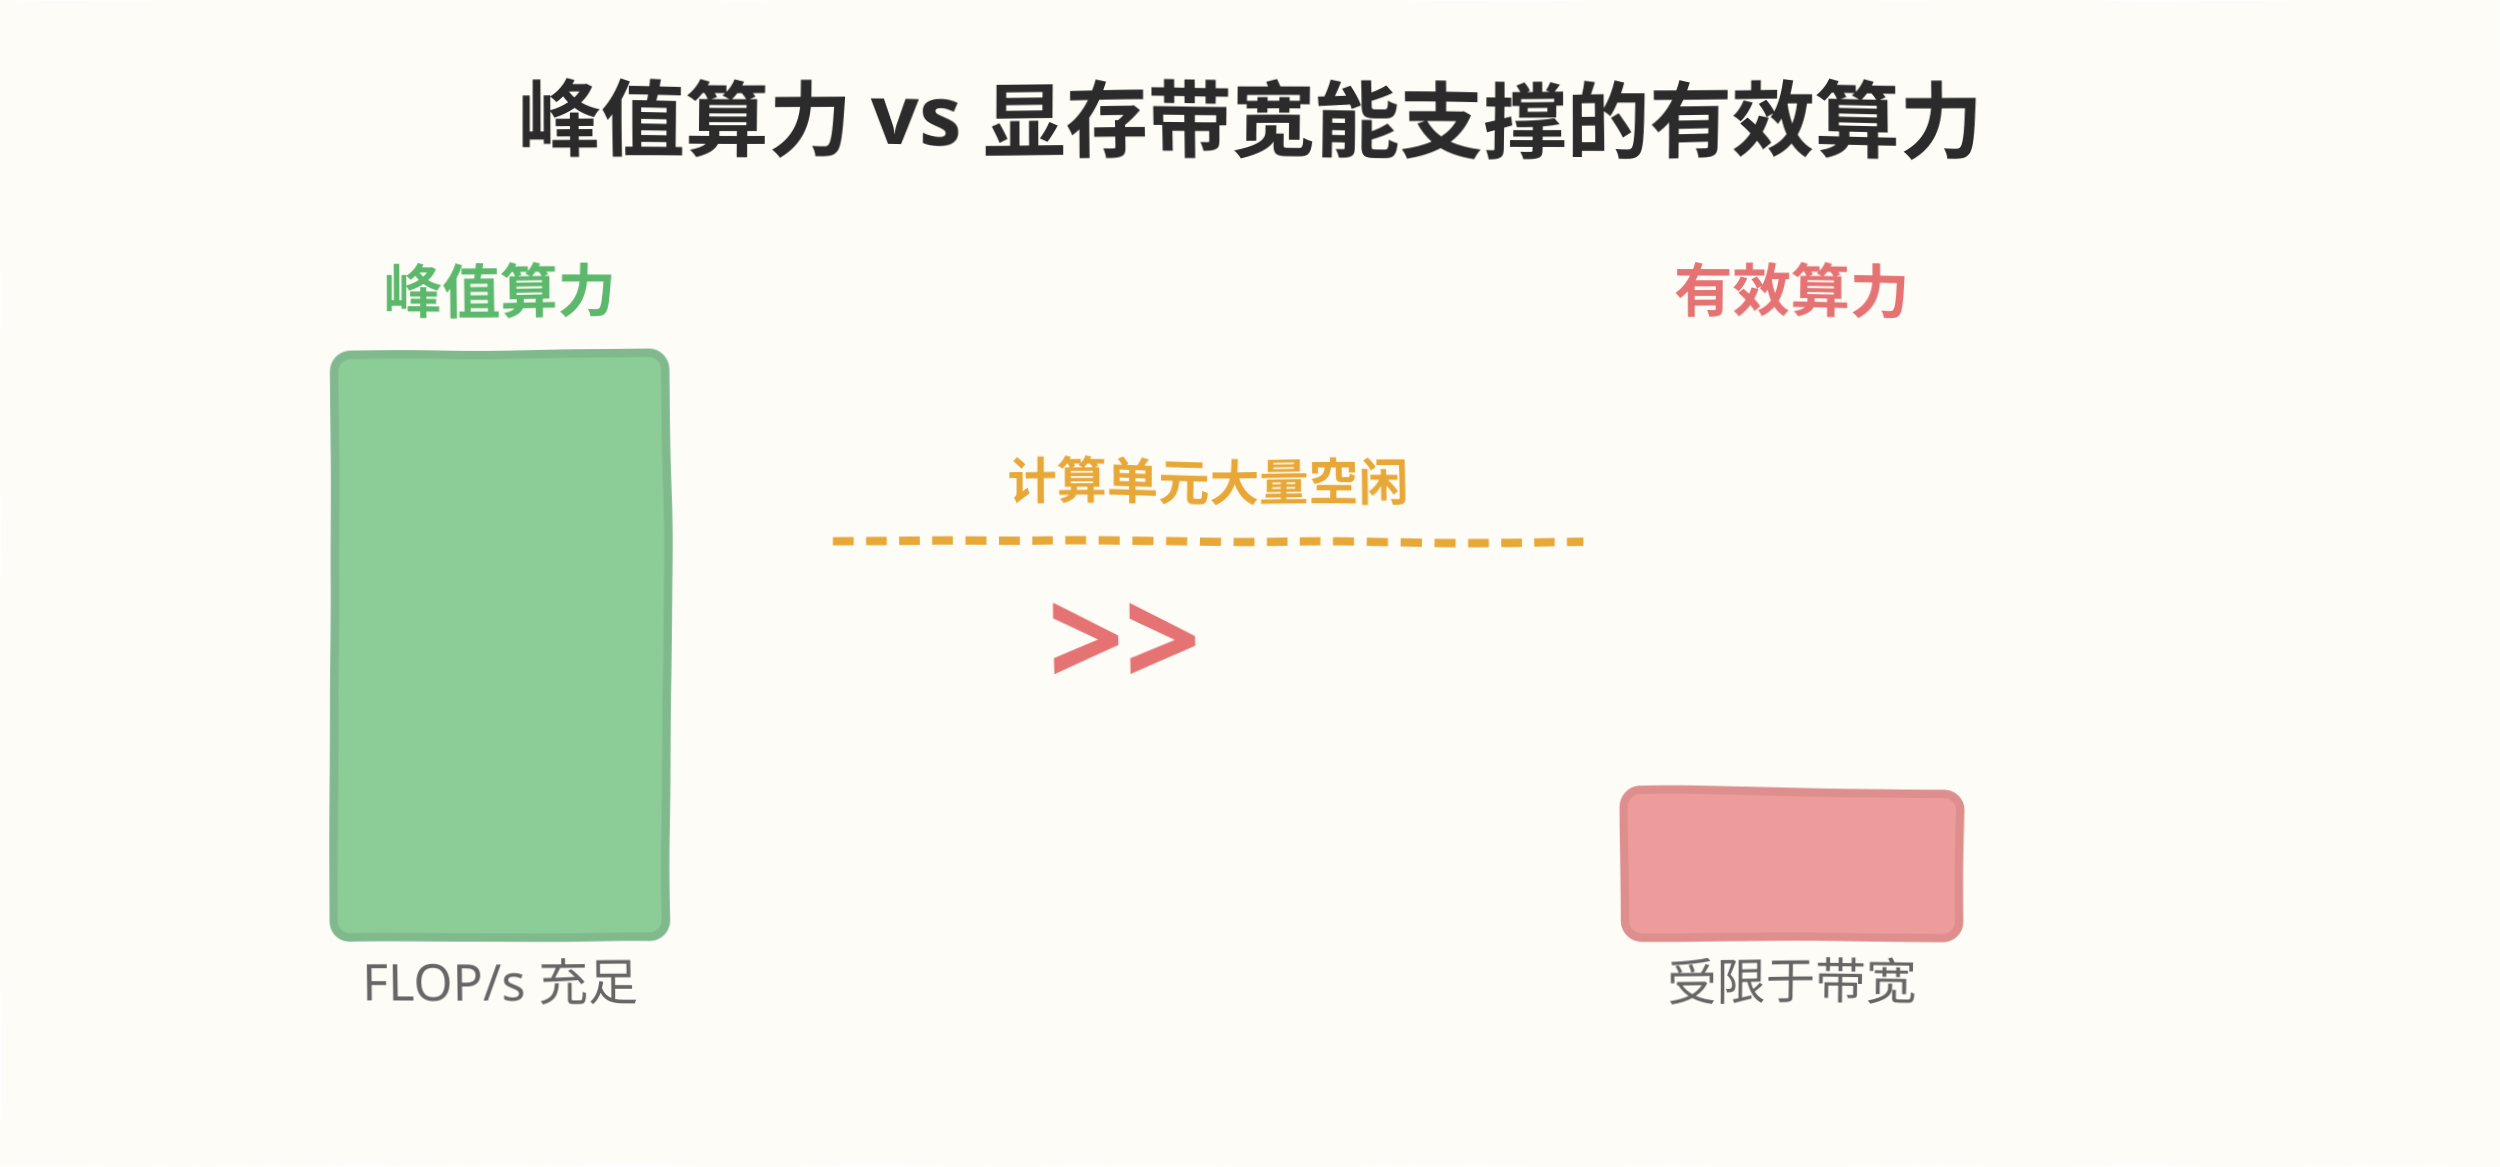
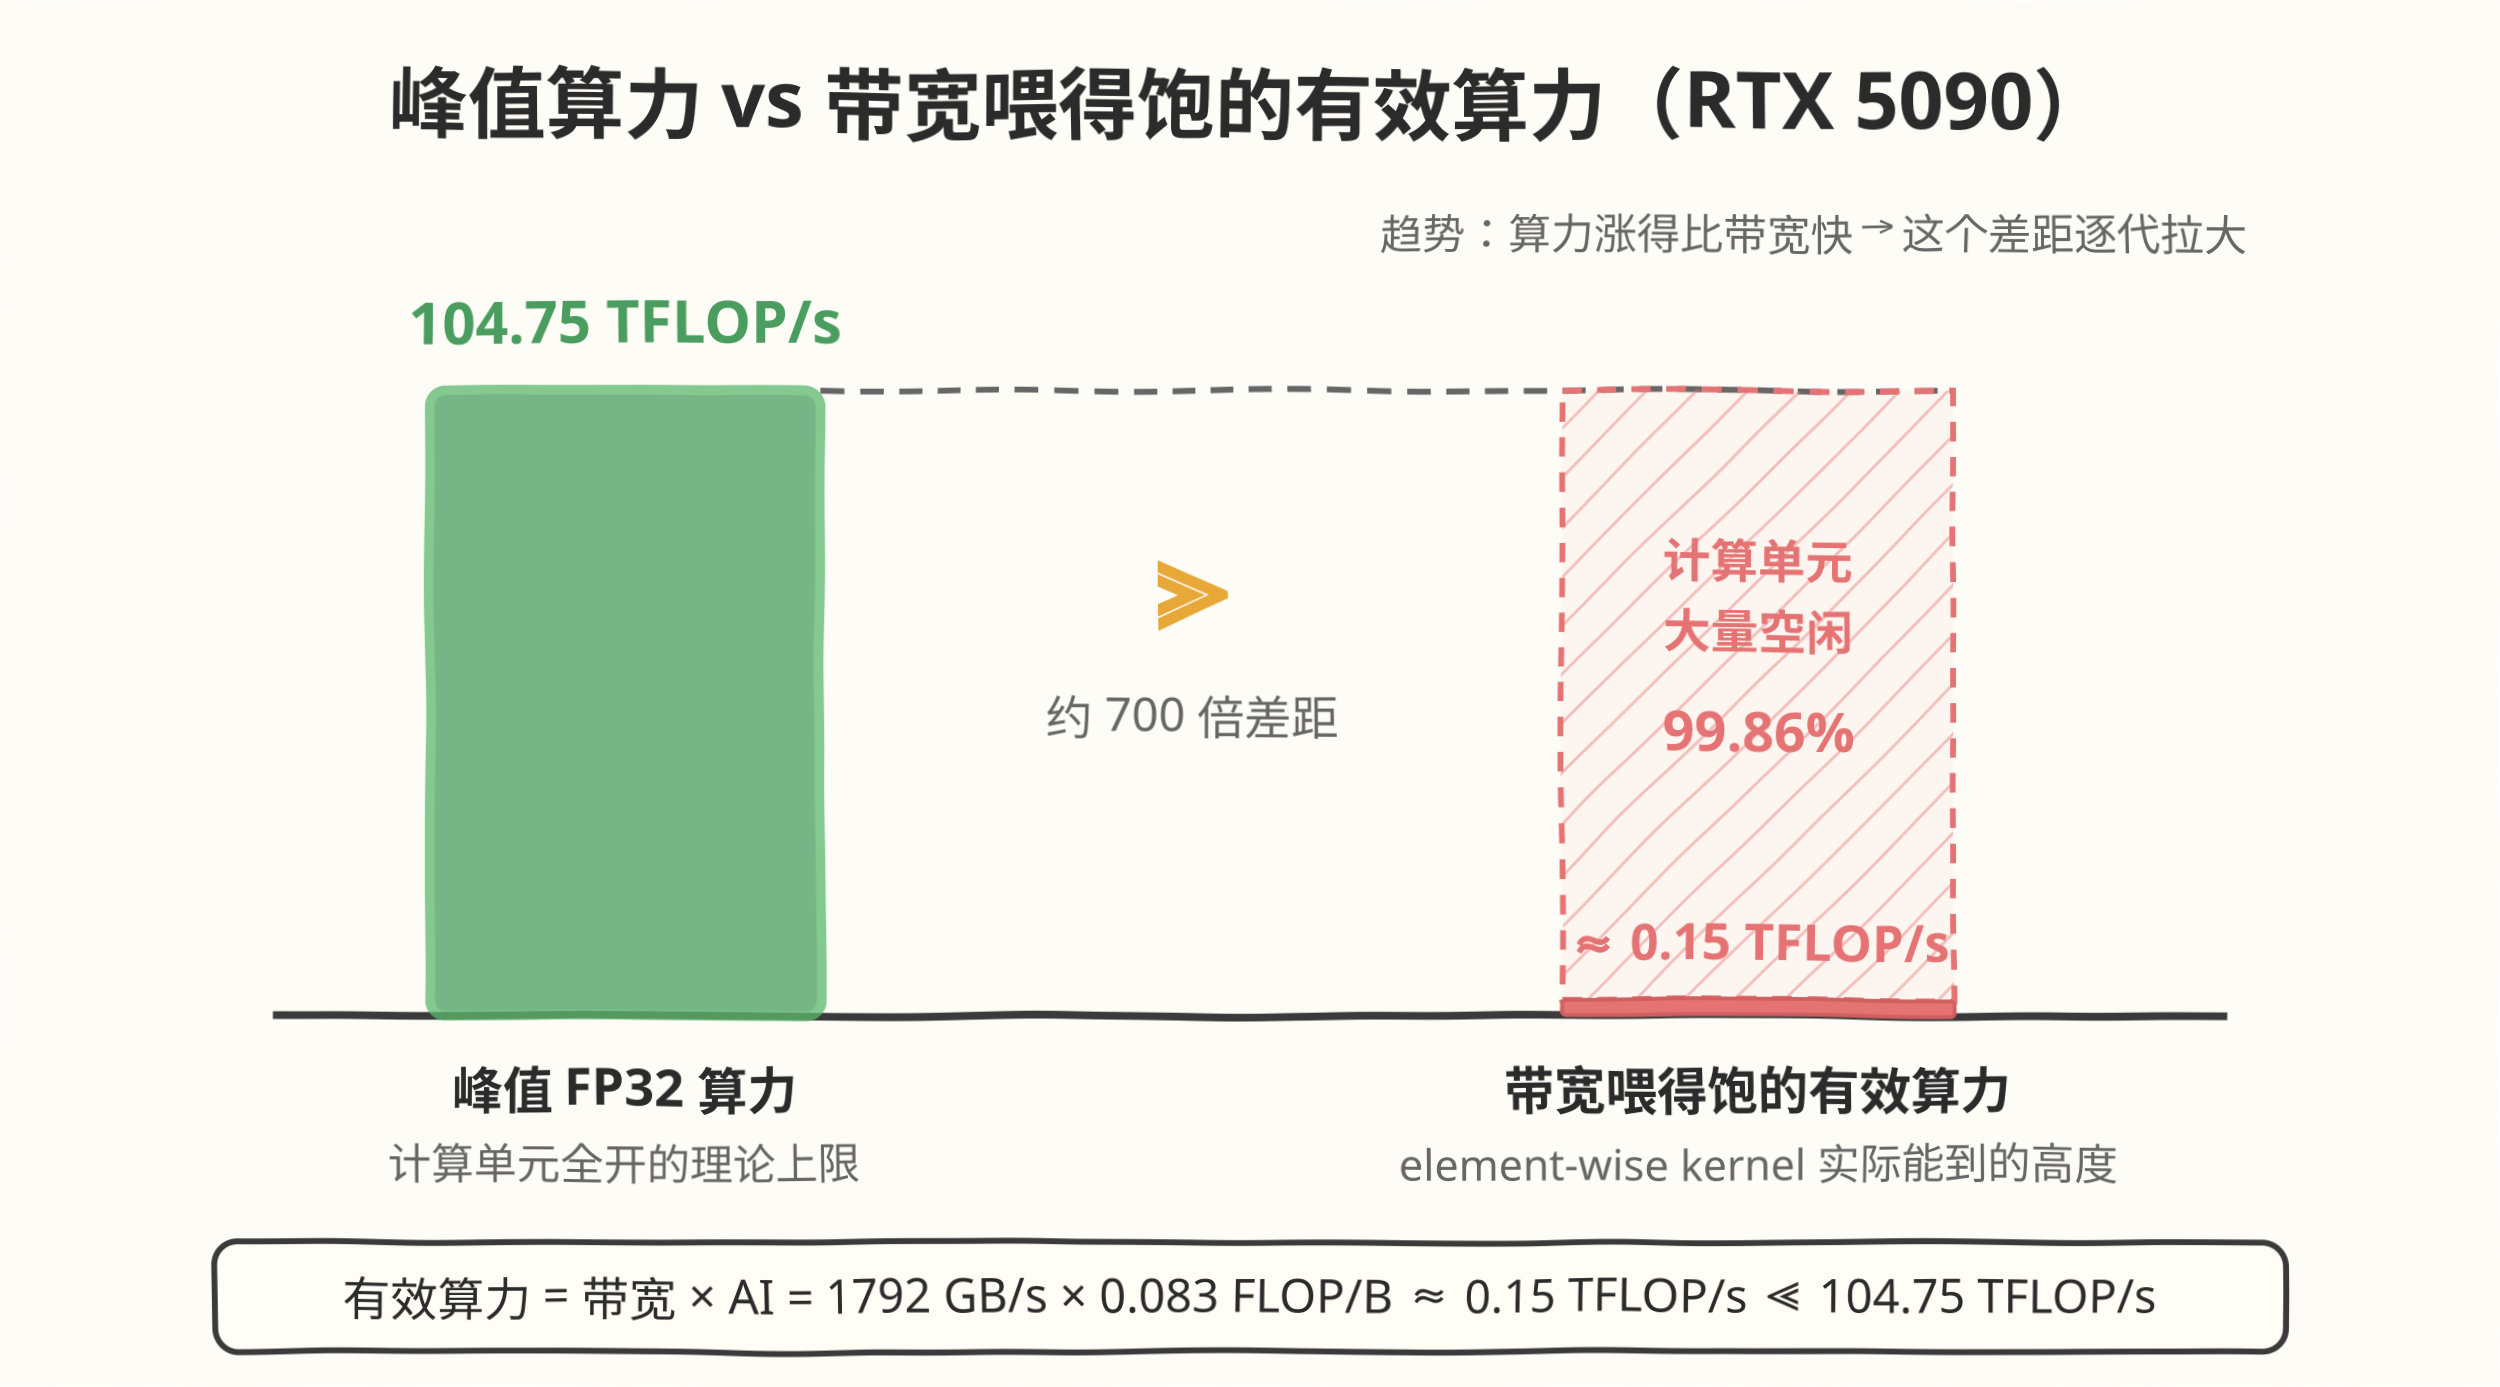
- <svg xmlns="http://www.w3.org/2000/svg" width="600" height="280" viewBox="0 0 600 280" font-family="'Comic Sans MS','Marker Felt','Segoe UI',cursive">
+ <svg xmlns="http://www.w3.org/2000/svg" width="640" height="355" viewBox="0 0 640 355" font-family="'Comic Sans MS','Marker Felt','Kaiti SC','KaiTi','Segoe UI',cursive">
  <defs>
    <filter id="sketch" x="-3%" y="-3%" width="106%" height="106%">
      <feTurbulence type="fractalNoise" baseFrequency="0.018" numOctaves="2" seed="4" result="n" />
      <feDisplacementMap in="SourceGraphic" in2="n" scale="1.8" />
    </filter>
-     <marker id="arrowR" markerWidth="10" markerHeight="10" refX="9" refY="3" orient="auto">
-       <path d="M0,0 L0,6 L9,3 z" fill="#666666" />
-     </marker>
+     <pattern id="idleHatch" width="9" height="9" patternTransform="rotate(45)" patternUnits="userSpaceOnUse">
+       <rect width="9" height="9" fill="#e57373" opacity="0.05" />
+       <line x1="0" y1="0" x2="0" y2="9" stroke="#e57373" stroke-width="1.5" opacity="0.4" />
+     </pattern>
  </defs>
  <g filter="url(#sketch)">
-     <rect width="600" height="280" fill="#fdfcf7" />
-     <text x="300" y="36" text-anchor="middle" font-size="20" font-weight="bold" fill="#2b2b2b">峰值算力 vs 显存带宽能支撑的有效算力</text>
-     <text x="120" y="75" text-anchor="middle" font-size="14" fill="#5cb86c" font-weight="bold">峰值算力</text>
-     <rect x="80" y="85" width="80" height="140" rx="4" fill="#5cb86c" opacity="0.7" stroke="#4a9d5f" stroke-width="2" />
-     <text x="120" y="240" text-anchor="middle" font-size="12" fill="#666666">FLOP/s 充足</text>
-     <text x="270" y="165" text-anchor="middle" font-size="32" font-weight="bold" fill="#e57373">&gt;&gt;</text>
-     <text x="430" y="75" text-anchor="middle" font-size="14" fill="#e57373" font-weight="bold">有效算力</text>
-     <rect x="390" y="190" width="80" height="35" rx="4" fill="#e57373" opacity="0.7" stroke="#d06060" stroke-width="2" />
-     <text x="430" y="240" text-anchor="middle" font-size="12" fill="#666666">受限于带宽</text>
-     <line x1="200" y1="130" x2="380" y2="130" stroke="#e8a838" stroke-width="2" stroke-dasharray="5,3" />
-     <text x="290" y="120" text-anchor="middle" font-size="12" fill="#e8a838" font-weight="bold">计算单元大量空闲</text>
+     <rect width="640" height="355" fill="#fdfcf7" />
+     <text x="320" y="34" text-anchor="middle" font-size="20" font-weight="bold" fill="#2b2b2b">峰值算力 vs 带宽喂得饱的有效算力（RTX 5090）</text>
+     <text x="575" y="64" text-anchor="end" font-size="11" fill="#666666">趋势：算力涨得比带宽快 → 这个差距逐代拉大</text>
+     <line x1="70" y1="260" x2="570" y2="260" stroke="#3a3a3a" stroke-width="2" />
+     <rect x="110" y="100" width="100" height="160" rx="4" fill="#4a9d5f" opacity="0.75" stroke="#5cb86c" stroke-width="2.5" />
+     <text x="160" y="88" text-anchor="middle" font-size="15" font-weight="bold" fill="#4a9d5f">104.75 TFLOP/s</text>
+     <text x="160" y="284" text-anchor="middle" font-size="13" font-weight="bold" fill="#2b2b2b">峰值 FP32 算力</text>
+     <text x="160" y="302" text-anchor="middle" font-size="11" fill="#666666">计算单元全开的理论上限</text>
+     <line x1="210" y1="100" x2="500" y2="100" stroke="#666666" stroke-width="1.5" stroke-dasharray="6,4" />
+     <rect x="400" y="100" width="100" height="156" fill="url(#idleHatch)" stroke="#e57373" stroke-width="1.5" stroke-dasharray="5,4" />
+     <text x="450" y="148" text-anchor="middle" font-size="12" font-weight="bold" fill="#e57373">计算单元</text>
+     <text x="450" y="166" text-anchor="middle" font-size="12" font-weight="bold" fill="#e57373">大量空闲</text>
+     <text x="450" y="192" text-anchor="middle" font-size="14" font-weight="bold" fill="#e57373">99.86%</text>
+     <rect x="400" y="256" width="100" height="4" rx="1" fill="#e57373" stroke="#d06060" stroke-width="1" />
+     <text x="450" y="246" text-anchor="middle" font-size="13" font-weight="bold" fill="#e57373">≈ 0.15 TFLOP/s</text>
+     <text x="450" y="284" text-anchor="middle" font-size="13" font-weight="bold" fill="#2b2b2b">带宽喂得饱的有效算力</text>
+     <text x="450" y="302" text-anchor="middle" font-size="11" fill="#666666">element-wise kernel 实际能到的高度</text>
+     <text x="305" y="160" text-anchor="middle" font-size="26" font-weight="bold" fill="#e8a838">≫</text>
+     <text x="305" y="188" text-anchor="middle" font-size="12" fill="#666666">约 700 倍差距</text>
+     <rect x="55" y="318" width="530" height="28" rx="6" fill="#fffdf5" stroke="#3a3a3a" stroke-width="1.5" />
+     <text x="320" y="337" text-anchor="middle" font-size="12" fill="#2b2b2b">有效算力 = 带宽 × AI = 1792 GB/s × 0.083 FLOP/B ≈ 0.15 TFLOP/s ≪ 104.75 TFLOP/s</text>
  </g>
</svg>
